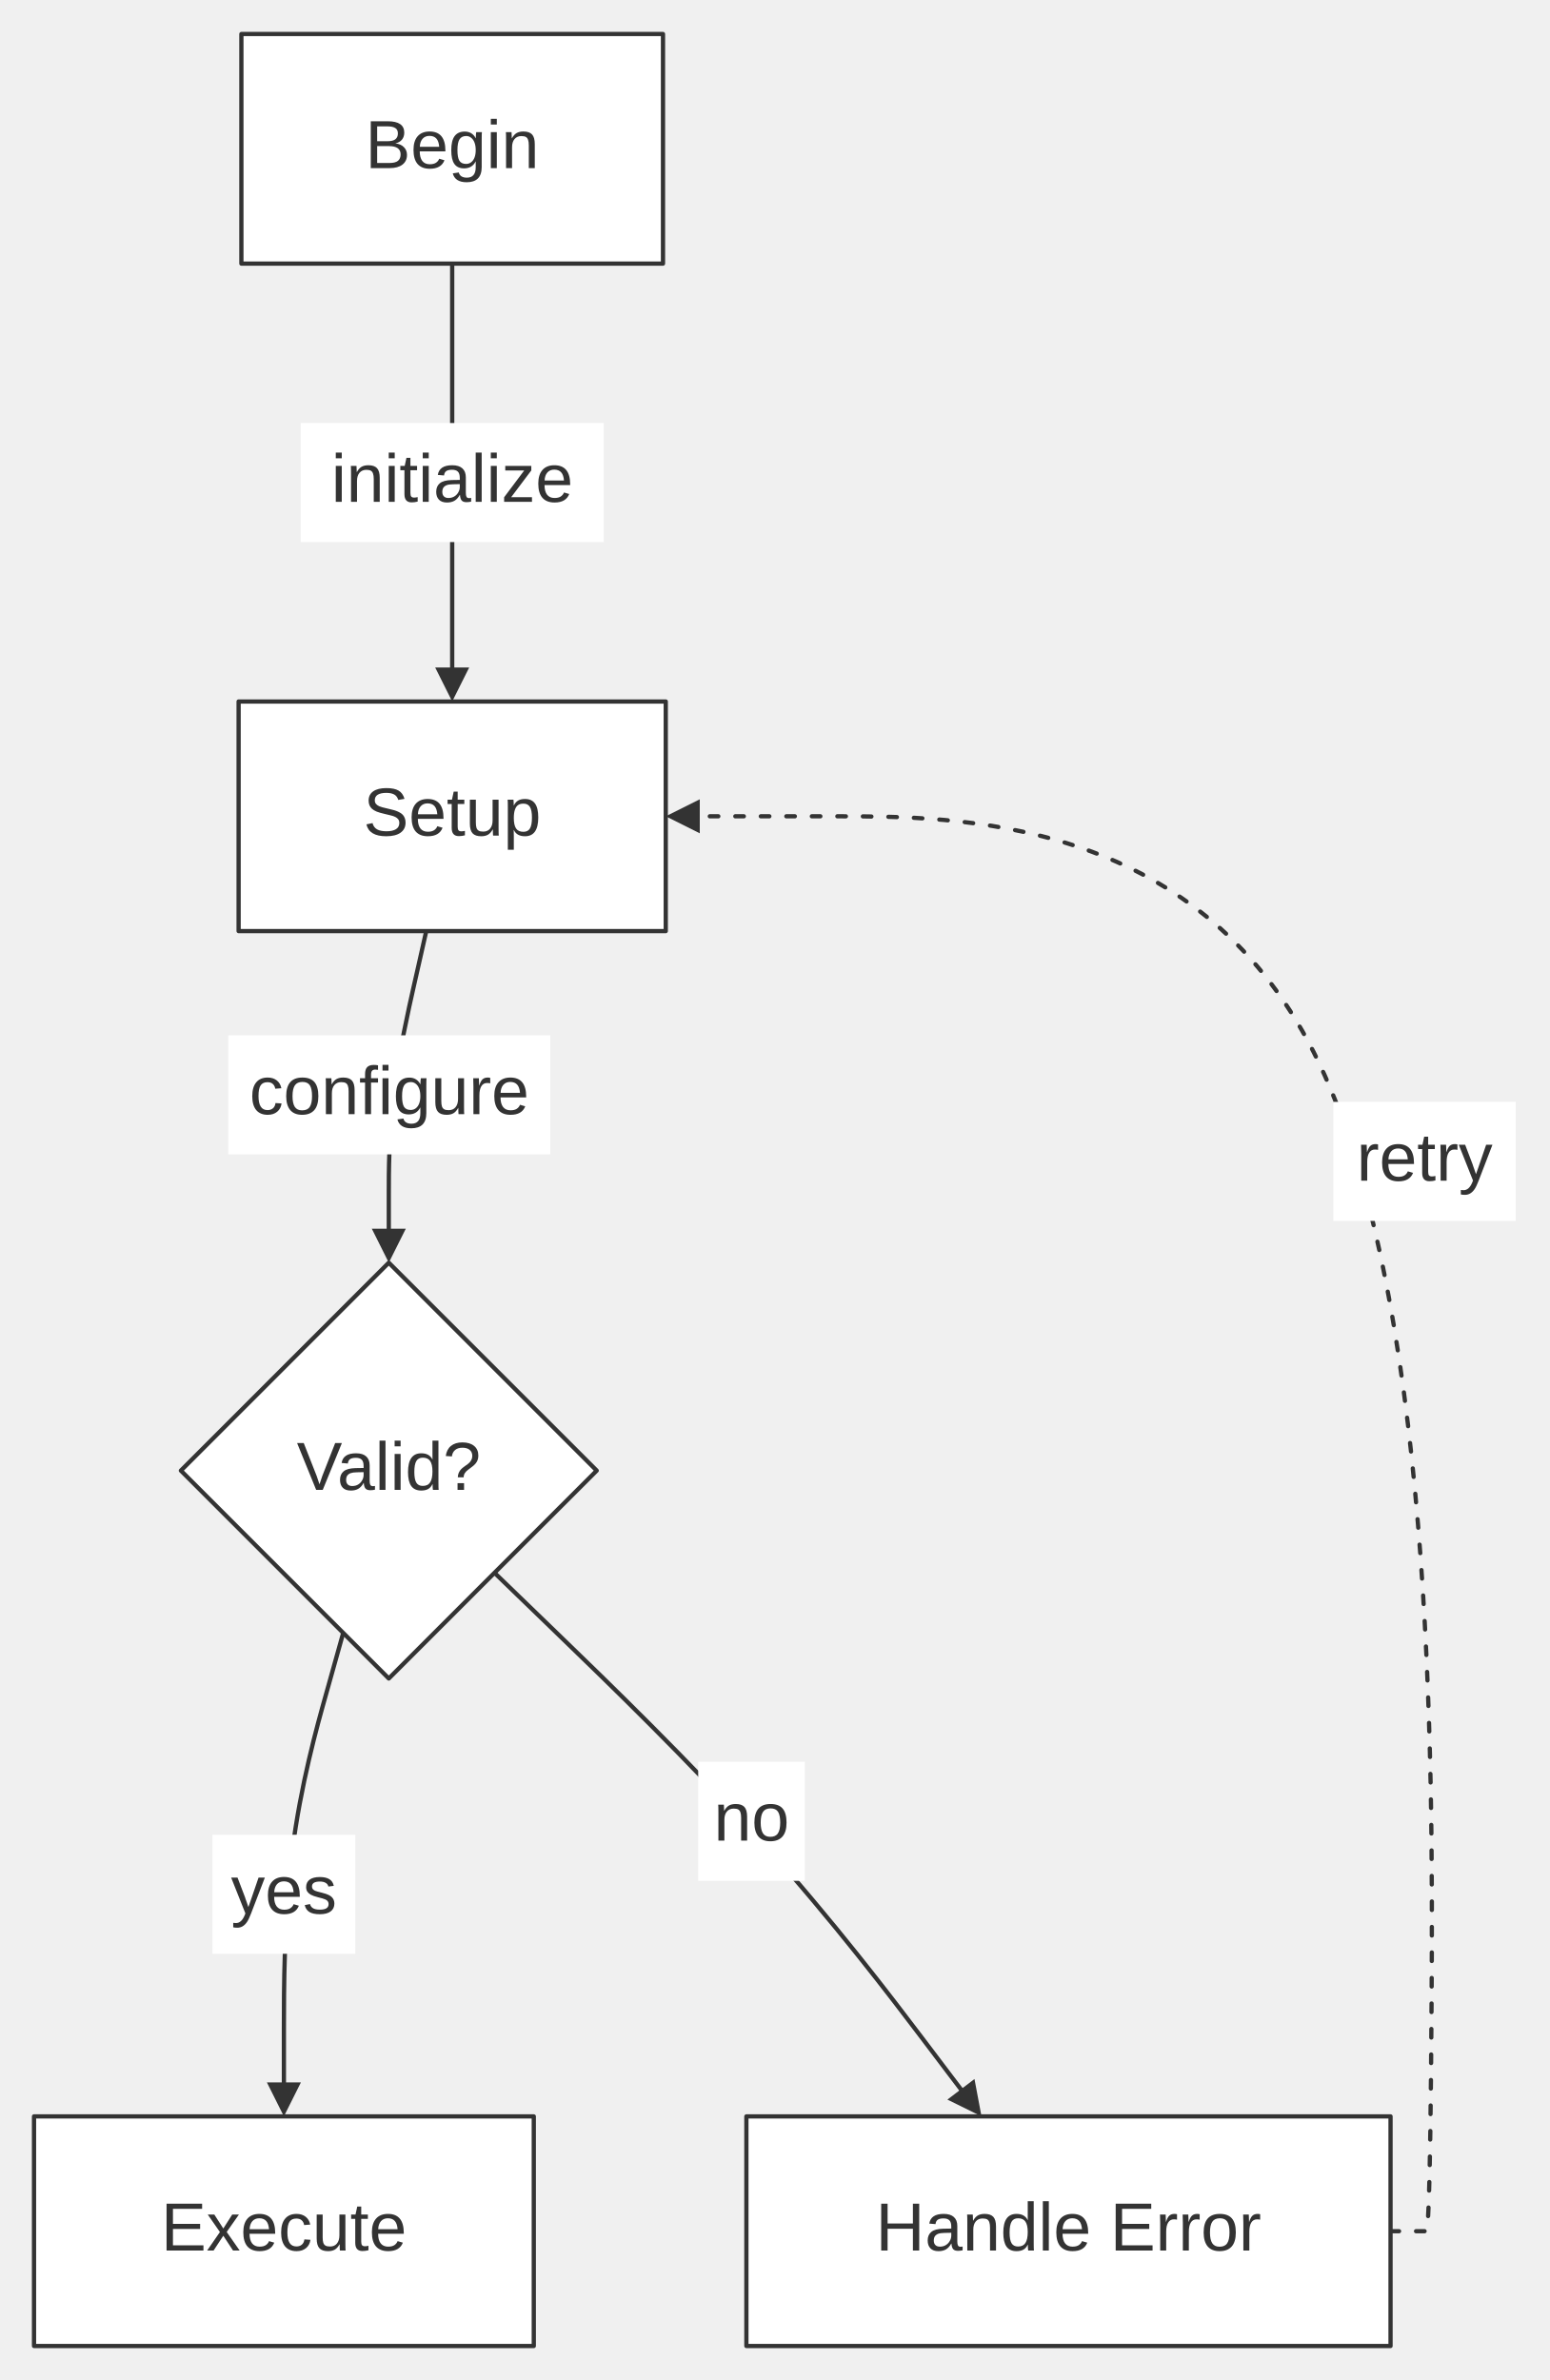
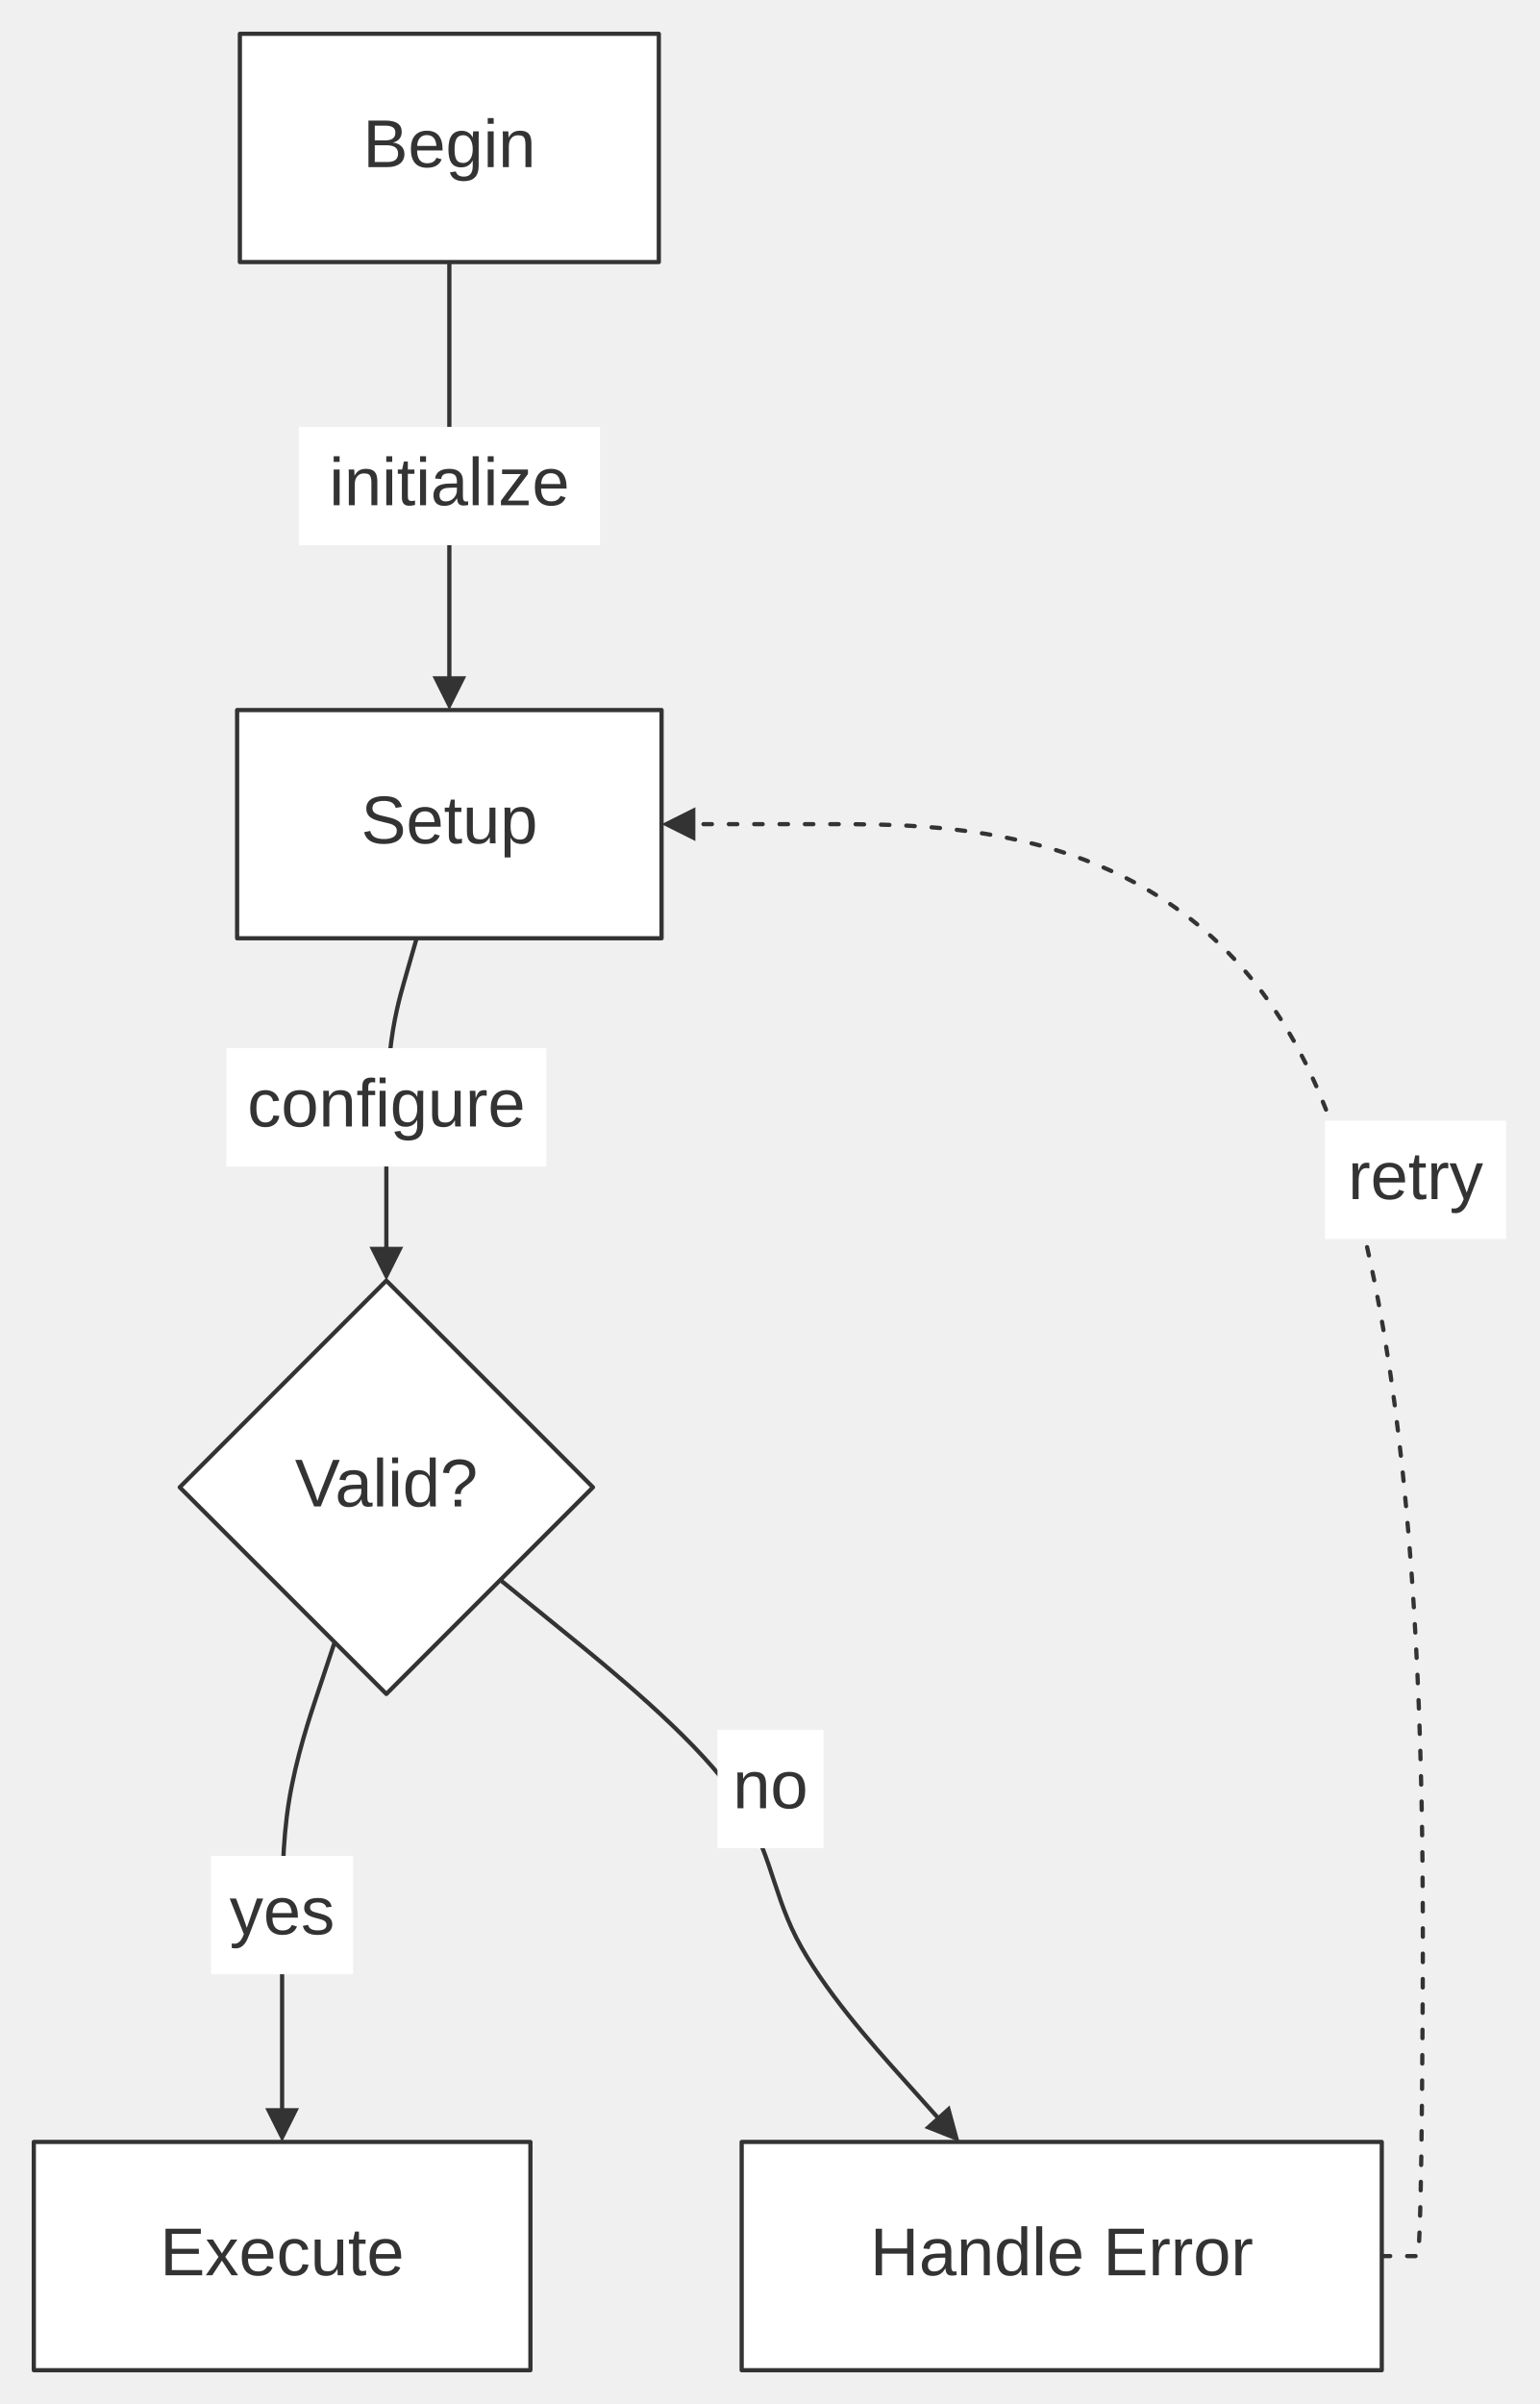
- <svg xmlns="http://www.w3.org/2000/svg" width="100%" viewBox="0 0 364.48 559.80" style="max-width: 364.48px; background-color: transparent;" font-family="&quot;trebuchet ms&quot;, verdana, arial, sans-serif" font-size="16.00">
+ <svg xmlns="http://www.w3.org/2000/svg" width="100%" viewBox="0 0 364.48 568.80" style="max-width: 364.48px; background-color: transparent;" font-family="&quot;trebuchet ms&quot;, verdana, arial, sans-serif" font-size="16.00">
  <defs>
    <marker id="arrowhead" viewBox="0 0 10.00 10.00" refX="5.00" refY="5.00" markerWidth="8.00" markerHeight="8.00" orient="auto-start-reverse" markerUnits="userSpaceOnUse">
      <path d="M 0 0 L 10.00 5.00 L 0 10.00 z" fill="#333" />
    </marker>
  </defs>
  <g transform="translate(0.00,0.00)">
    <g class="edgePaths">
-       <path d="M106.35,62.00 L106.35,70.00 L106.35,75.17 C106.35,80.33 106.35,90.67 106.35,104.50 C106.35,118.33 106.35,135.67 106.35,144.33 L106.35,153.00 L106.35,161.00" stroke="#333" stroke-width="1.00" fill="none" stroke-linecap="round" stroke-linejoin="round" marker-end="url(#arrowhead)" />
-       <path d="M100.25,219.00 L98.49,226.80 L97.31,232.00 C96.14,237.20 93.79,247.60 92.61,257.30 C91.44,267.00 91.44,276.00 91.44,280.50 L91.44,285.00 L91.44,293.00" stroke="#333" stroke-width="1.00" fill="none" stroke-linecap="round" stroke-linejoin="round" marker-end="url(#arrowhead)" />
-       <path d="M80.72,384.08 L78.56,391.79 L76.60,398.79 C74.63,405.79 70.70,419.80 68.73,435.47 C66.77,451.13 66.77,468.47 66.77,477.13 L66.77,485.80 L66.77,493.80" stroke="#333" stroke-width="1.00" fill="none" stroke-linecap="round" stroke-linejoin="round" marker-end="url(#arrowhead)" />
-       <path d="M116.30,369.94 L122.05,375.50 L132.10,385.22 C142.15,394.93 162.25,414.37 179.17,433.16 C196.09,451.95 209.84,470.09 216.71,479.16 L223.58,488.24 L228.42,494.61" stroke="#333" stroke-width="1.00" fill="none" stroke-linecap="round" stroke-linejoin="round" marker-end="url(#arrowhead)" />
-       <path d="M327.04,524.80 L335.04,524.80 L335.37,524.80 C335.70,524.80 336.37,524.80 336.70,469.33 C337.04,413.87 337.04,302.93 308.96,247.47 C280.89,192.00 224.73,192.00 196.66,192.00 L168.58,192.00 L160.58,192.00" stroke="#333" stroke-width="1.00" fill="none" stroke-linecap="round" stroke-linejoin="round" stroke-dasharray="2.00,4.00" marker-end="url(#arrowhead)" />
+       <path d="M106.35,62.00 L106.35,70.00 L106.35,72.83 C106.35,75.67 106.35,81.33 106.35,89.33 C106.35,97.33 106.35,107.67 106.35,119.17 C106.35,130.67 106.35,143.33 106.35,149.67 L106.35,156.00 L106.35,164.00" stroke="#333" stroke-width="1.00" fill="none" stroke-linecap="round" stroke-linejoin="round" marker-end="url(#arrowhead)" />
+       <path d="M98.61,222.00 L96.40,229.69 L95.58,232.57 C94.75,235.46 93.09,241.23 92.27,249.28 C91.44,257.33 91.44,267.67 91.44,275.00 C91.44,282.33 91.44,286.67 91.44,288.83 L91.44,291.00 L91.44,299.00" stroke="#333" stroke-width="1.00" fill="none" stroke-linecap="round" stroke-linejoin="round" marker-end="url(#arrowhead)" />
+       <path d="M79.20,388.56 L76.67,396.15 L75.02,401.09 C73.37,406.03 70.07,415.92 68.42,426.03 C66.77,436.13 66.77,446.47 66.77,457.97 C66.77,469.47 66.77,482.13 66.77,488.47 L66.77,494.80 L66.77,502.80" stroke="#333" stroke-width="1.00" fill="none" stroke-linecap="round" stroke-linejoin="round" marker-end="url(#arrowhead)" />
+       <path d="M118.41,373.83 L124.62,378.88 L134.24,386.70 C143.86,394.52 163.10,410.16 172.72,423.15 C182.34,436.13 182.34,446.47 188.47,458.48 C194.60,470.49 206.85,484.17 212.98,491.02 L219.11,497.86 L224.44,503.82" stroke="#333" stroke-width="1.00" fill="none" stroke-linecap="round" stroke-linejoin="round" marker-end="url(#arrowhead)" />
+       <path d="M327.04,533.80 L335.04,533.80 L335.37,533.80 C335.70,533.80 336.37,533.80 336.70,477.33 C337.04,420.87 337.04,307.93 308.96,251.47 C280.89,195.00 224.73,195.00 196.66,195.00 L168.58,195.00 L160.58,195.00" stroke="#333" stroke-width="1.00" fill="none" stroke-linecap="round" stroke-linejoin="round" stroke-dasharray="2.00,4.00" marker-end="url(#arrowhead)" />
    </g>
    <g class="nodes">
-       <polygon points="91.44,297.00 140.34,345.90 91.44,394.80 42.54,345.90" fill="white" stroke="#333" stroke-width="1.00" stroke-linejoin="round" />
-       <text x="91.44" y="345.90" text-anchor="middle" dominant-baseline="middle" fill="#333">Valid?</text>
-       <rect x="175.54" y="497.80" width="151.50" height="54.00" fill="white" stroke="#333" stroke-width="1.00" stroke-linejoin="round" />
-       <text x="251.29" y="524.80" text-anchor="middle" dominant-baseline="middle" fill="#333">Handle Error</text>
-       <rect x="8.00" y="497.80" width="117.54" height="54.00" fill="white" stroke="#333" stroke-width="1.00" stroke-linejoin="round" />
-       <text x="66.77" y="524.80" text-anchor="middle" dominant-baseline="middle" fill="#333">Execute</text>
-       <rect x="56.12" y="165.00" width="100.46" height="54.00" fill="white" stroke="#333" stroke-width="1.00" stroke-linejoin="round" />
-       <text x="106.35" y="192.00" text-anchor="middle" dominant-baseline="middle" fill="#333">Setup</text>
+       <polygon points="91.44,303.00 140.34,351.90 91.44,400.80 42.54,351.90" fill="white" stroke="#333" stroke-width="1.00" stroke-linejoin="round" />
+       <text x="91.44" y="351.90" text-anchor="middle" dominant-baseline="middle" fill="#333">Valid?</text>
+       <rect x="175.54" y="506.80" width="151.50" height="54.00" fill="white" stroke="#333" stroke-width="1.00" stroke-linejoin="round" />
+       <text x="251.29" y="533.80" text-anchor="middle" dominant-baseline="middle" fill="#333">Handle Error</text>
+       <rect x="8.00" y="506.80" width="117.54" height="54.00" fill="white" stroke="#333" stroke-width="1.00" stroke-linejoin="round" />
+       <text x="66.77" y="533.80" text-anchor="middle" dominant-baseline="middle" fill="#333">Execute</text>
+       <rect x="56.12" y="168.00" width="100.46" height="54.00" fill="white" stroke="#333" stroke-width="1.00" stroke-linejoin="round" />
+       <text x="106.35" y="195.00" text-anchor="middle" dominant-baseline="middle" fill="#333">Setup</text>
      <rect x="56.77" y="8.00" width="99.16" height="54.00" fill="white" stroke="#333" stroke-width="1.00" stroke-linejoin="round" />
      <text x="106.35" y="35.00" text-anchor="middle" dominant-baseline="middle" fill="#333">Begin</text>
    </g>
    <g class="edgeLabels">
-       <rect x="70.71" y="99.50" width="71.29" height="28.00" fill="white" />
-       <text x="106.35" y="113.50" text-anchor="middle" dominant-baseline="middle" fill="#333">initialize</text>
-       <rect x="53.68" y="243.52" width="75.74" height="28.00" fill="white" />
-       <text x="91.55" y="257.52" text-anchor="middle" dominant-baseline="middle" fill="#333">configure</text>
-       <rect x="49.96" y="431.55" width="33.61" height="28.00" fill="white" />
-       <text x="66.77" y="445.55" text-anchor="middle" dominant-baseline="middle" fill="#333">yes</text>
-       <rect x="164.21" y="414.39" width="25.08" height="28.00" fill="white" />
-       <text x="176.75" y="428.39" text-anchor="middle" dominant-baseline="middle" fill="#333">no</text>
-       <rect x="313.59" y="259.17" width="42.89" height="28.00" fill="white" />
-       <text x="335.04" y="273.17" text-anchor="middle" dominant-baseline="middle" fill="#333">retry</text>
+       <rect x="70.71" y="101.00" width="71.29" height="28.00" fill="white" />
+       <text x="106.35" y="115.00" text-anchor="middle" dominant-baseline="middle" fill="#333">initialize</text>
+       <rect x="53.57" y="248.00" width="75.74" height="28.00" fill="white" />
+       <text x="91.44" y="262.00" text-anchor="middle" dominant-baseline="middle" fill="#333">configure</text>
+       <rect x="49.96" y="439.12" width="33.61" height="28.00" fill="white" />
+       <text x="66.77" y="453.12" text-anchor="middle" dominant-baseline="middle" fill="#333">yes</text>
+       <rect x="169.81" y="409.30" width="25.08" height="28.00" fill="white" />
+       <text x="182.34" y="423.30" text-anchor="middle" dominant-baseline="middle" fill="#333">no</text>
+       <rect x="313.59" y="265.17" width="42.89" height="28.00" fill="white" />
+       <text x="335.04" y="279.17" text-anchor="middle" dominant-baseline="middle" fill="#333">retry</text>
    </g>
  </g>
</svg>
